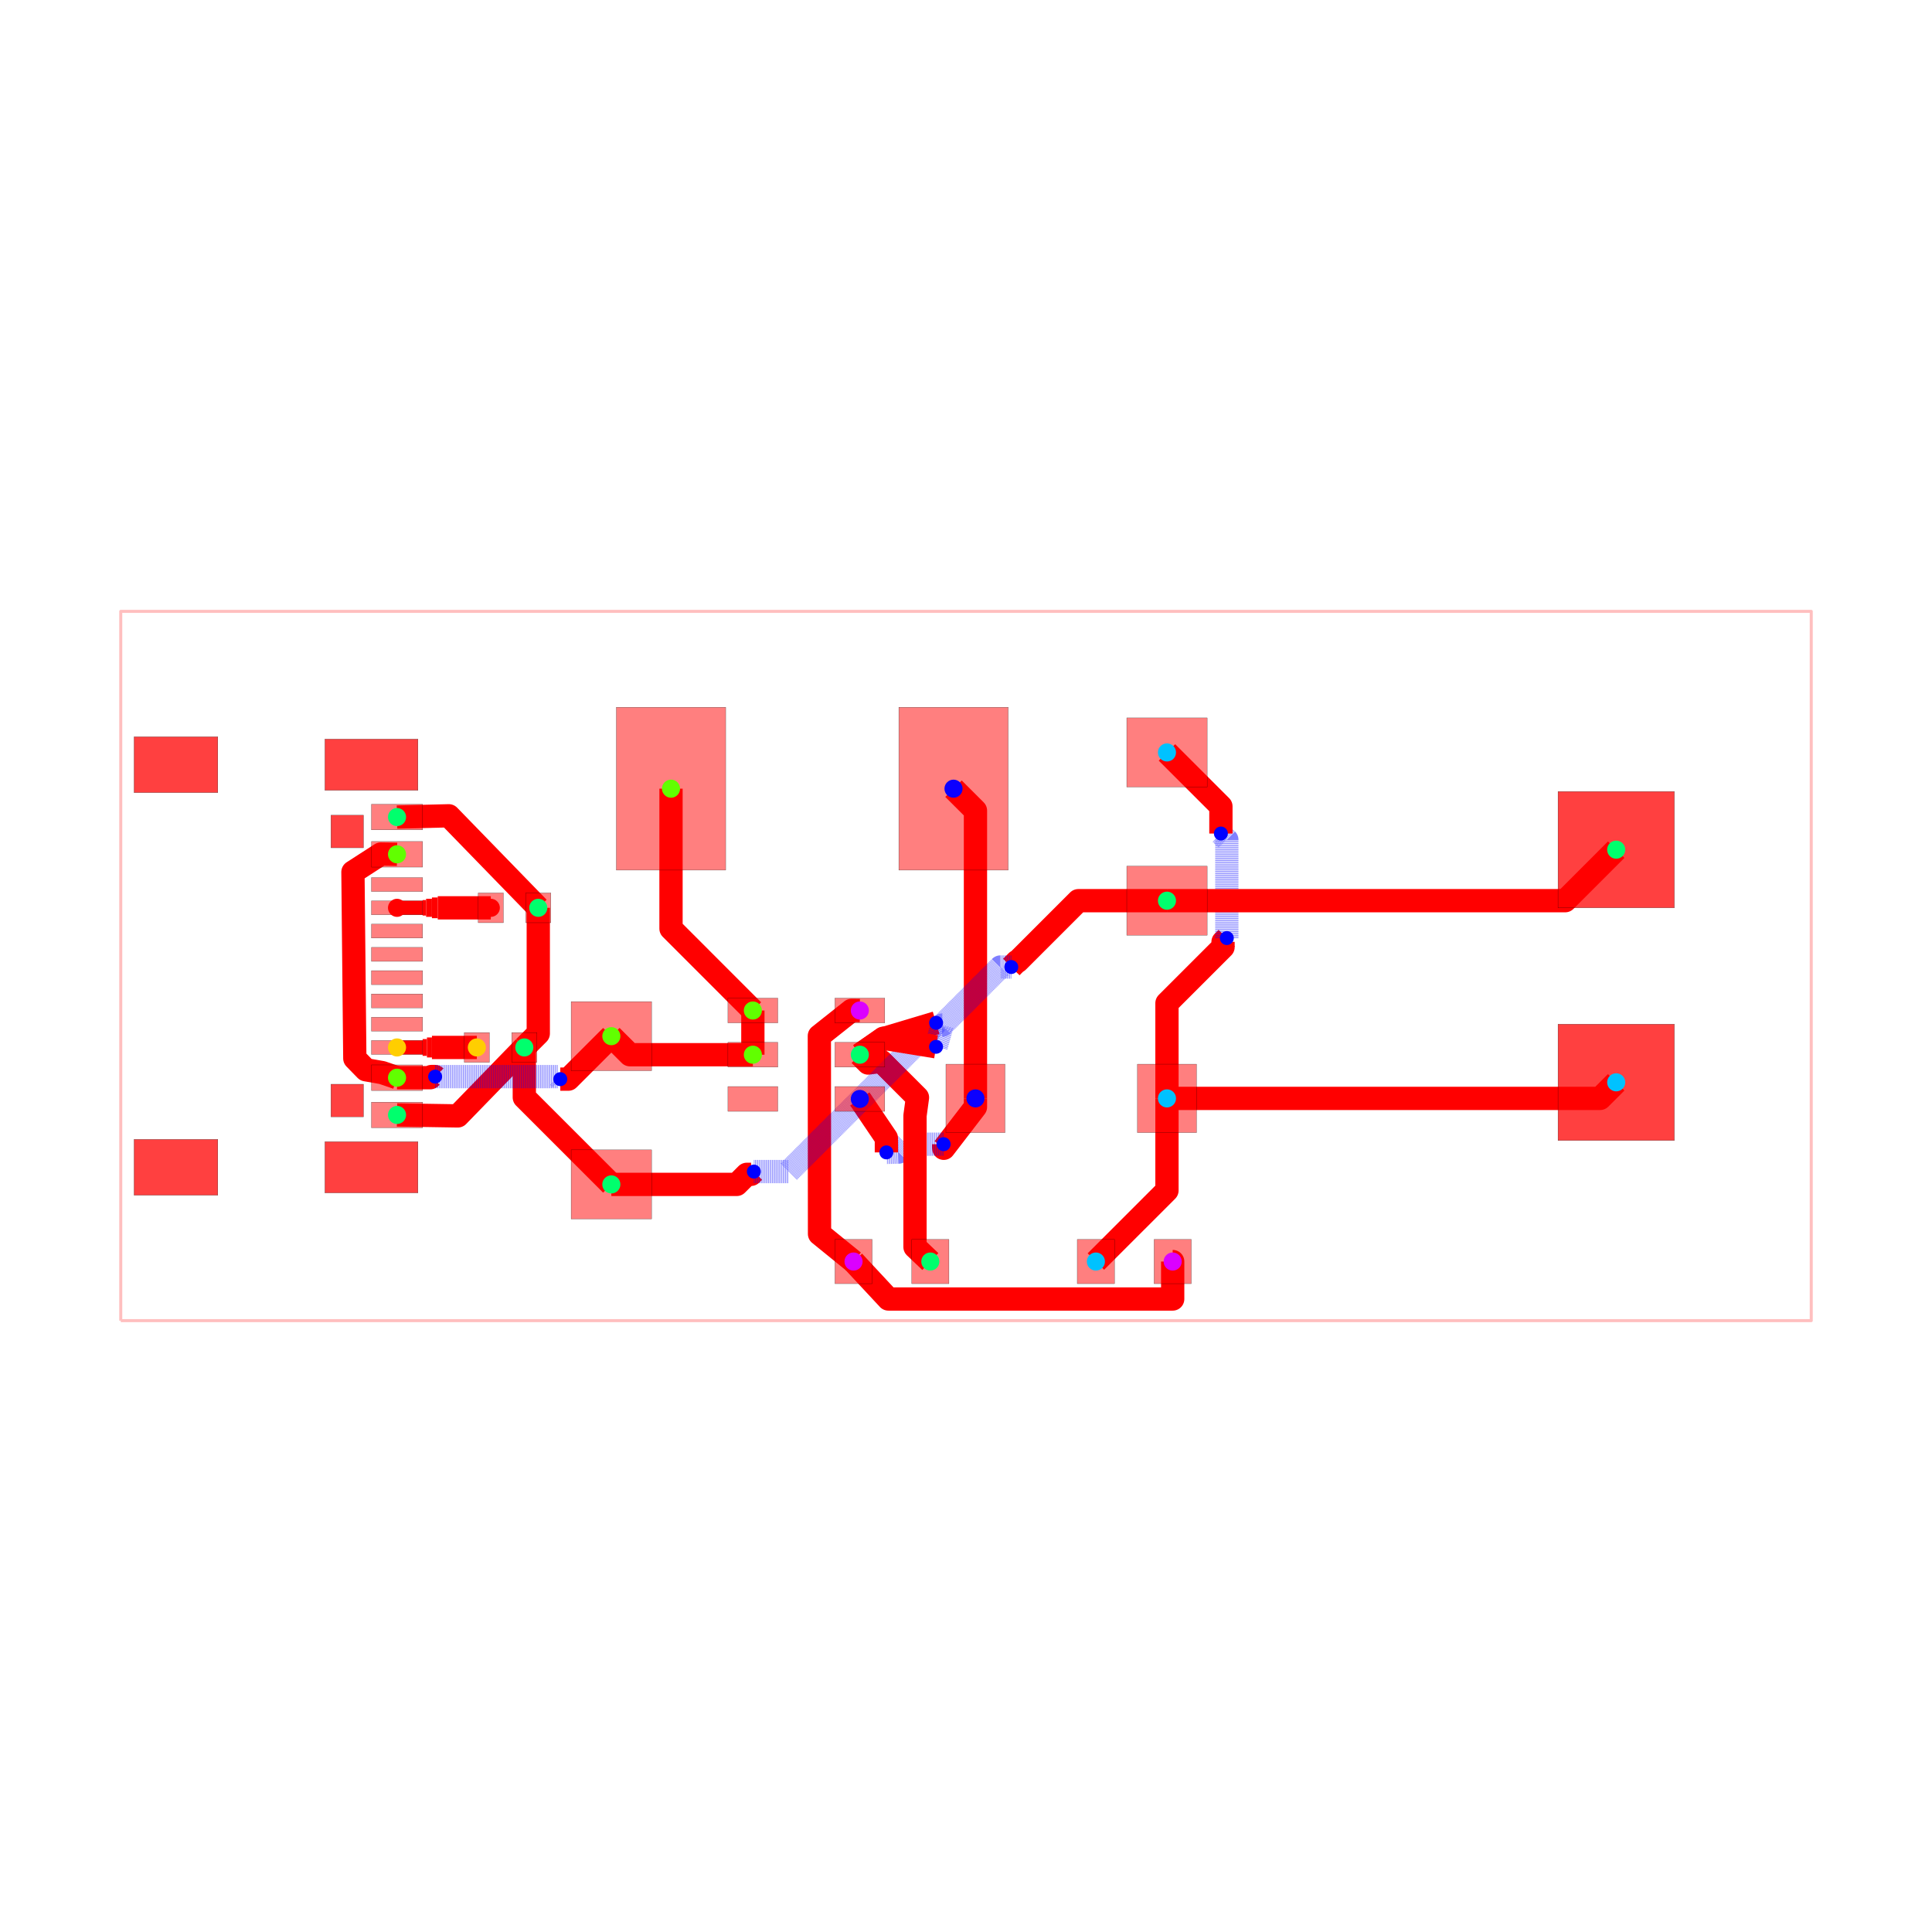
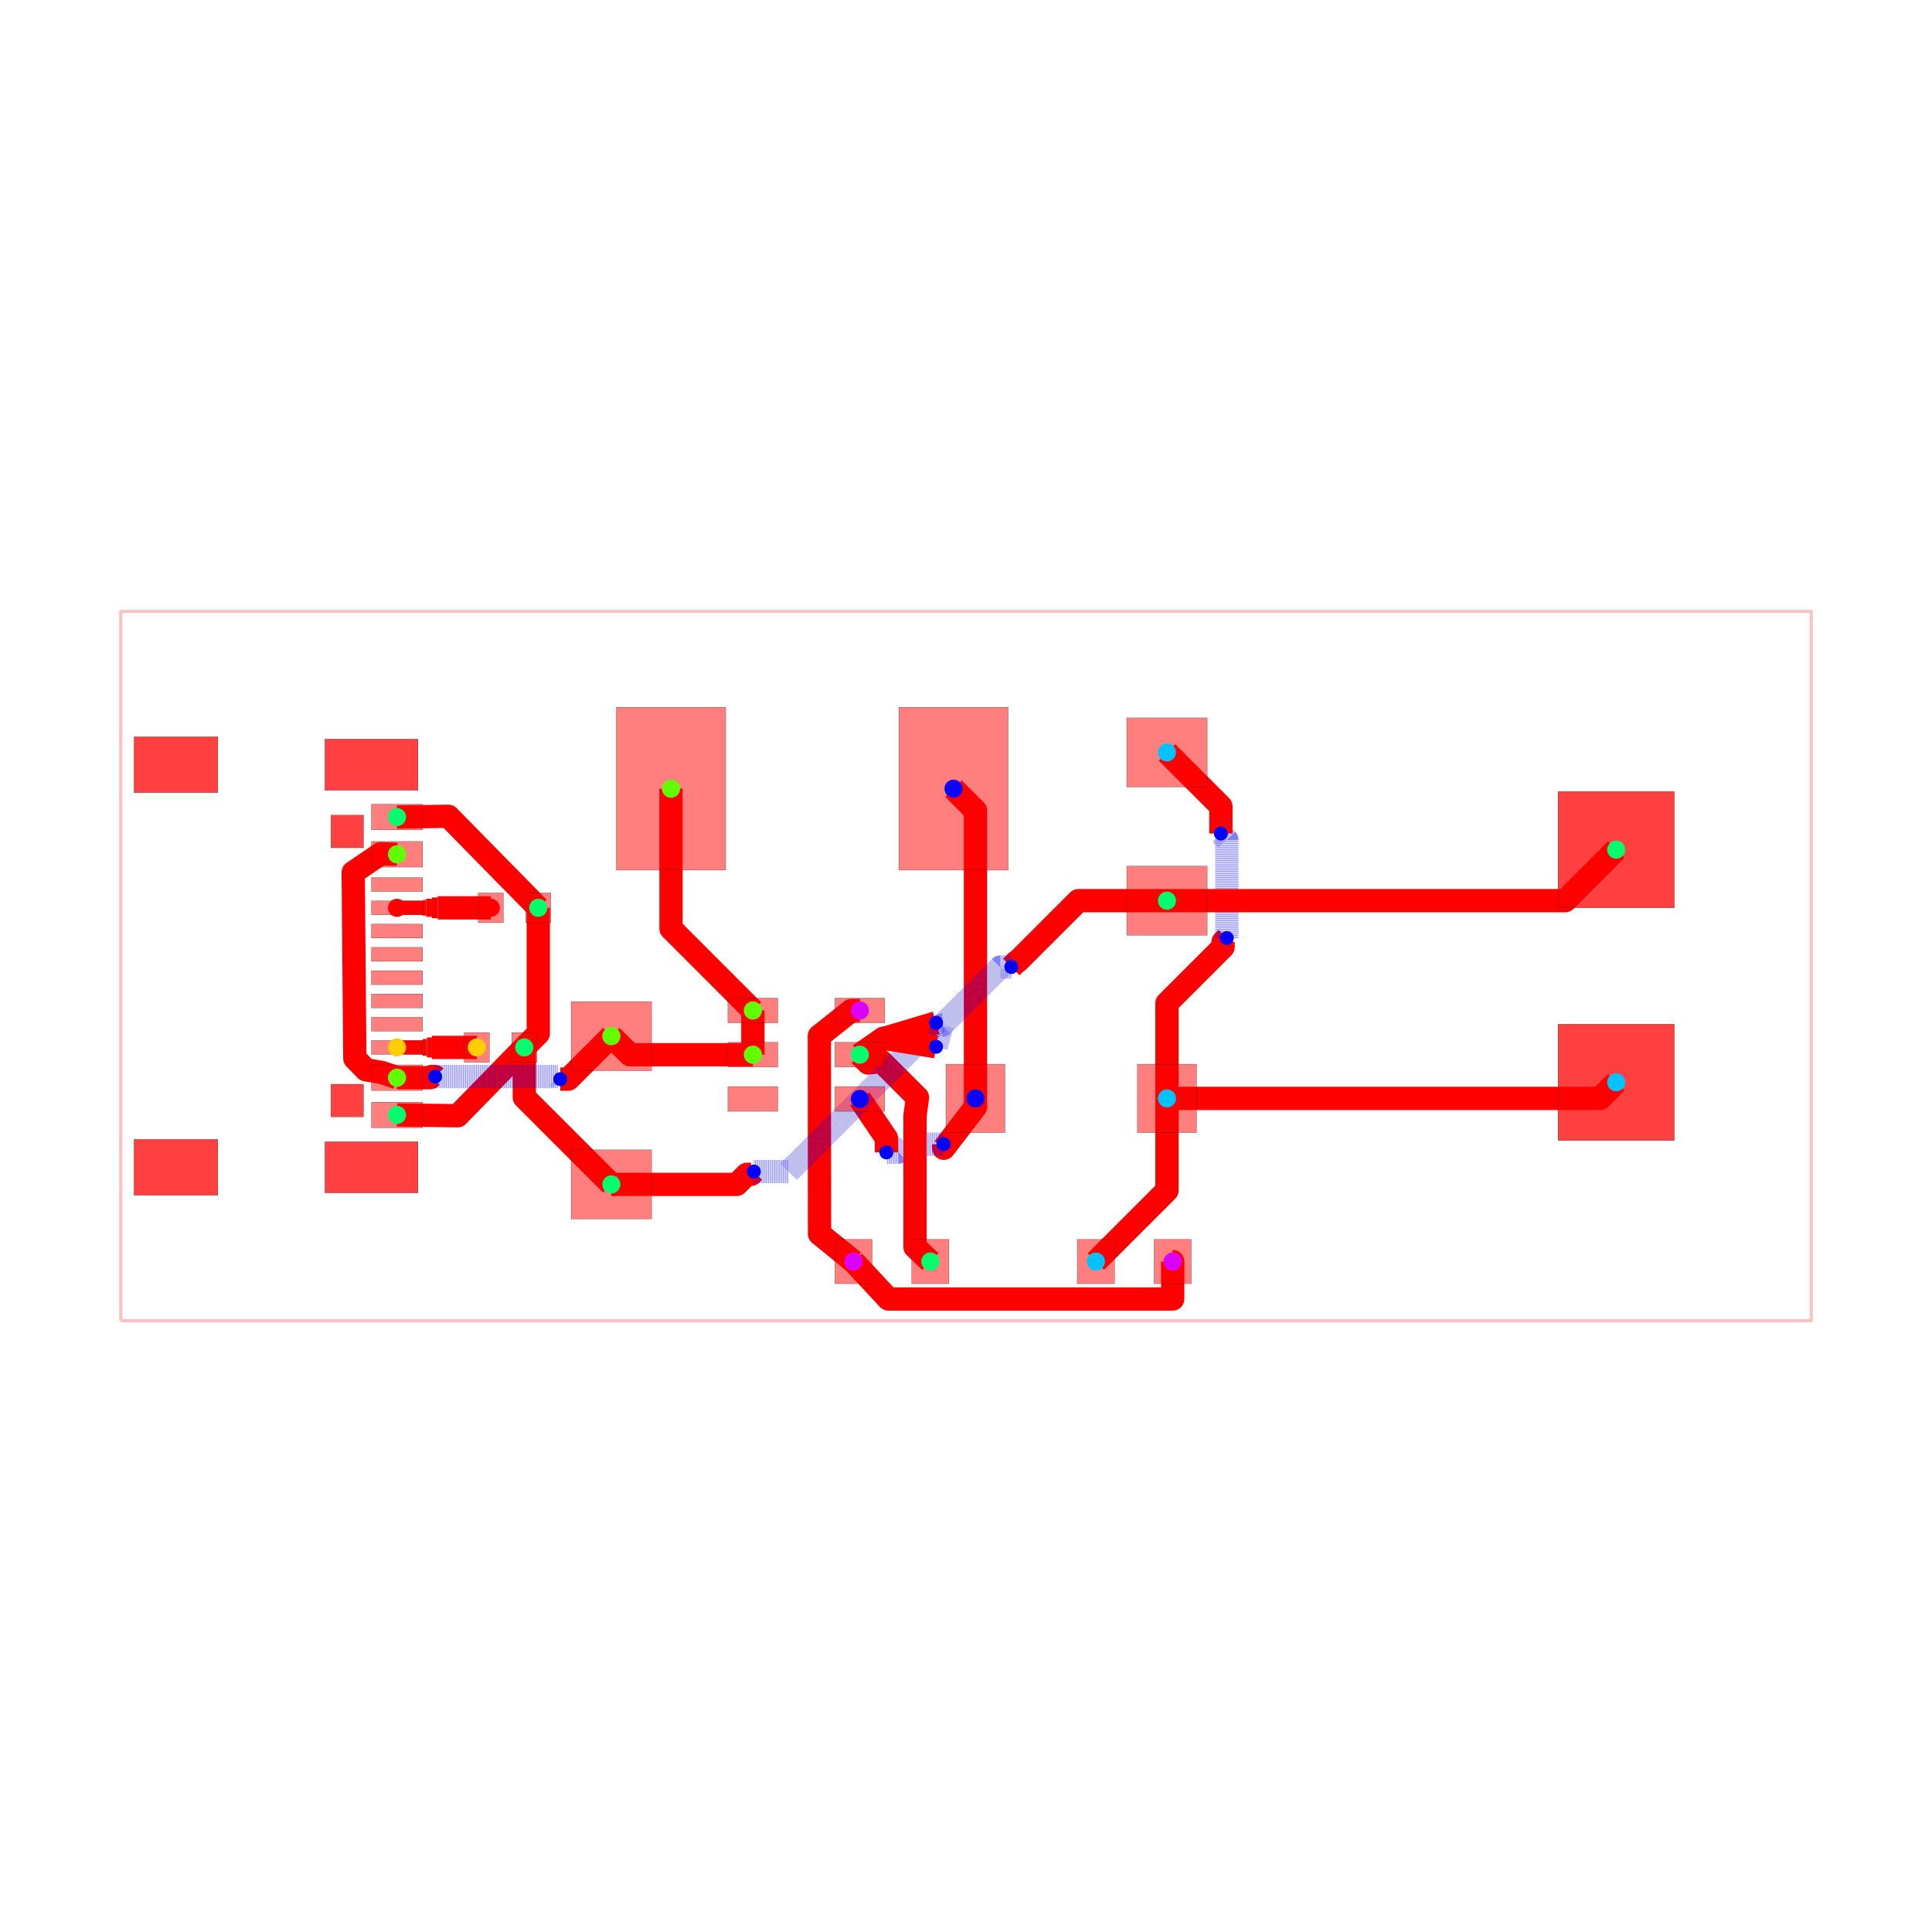
<svg xmlns="http://www.w3.org/2000/svg" width="640" height="640" viewBox="0 0 640 640">
  <rect width="100%" height="100%" fill="white" />
  <g>
    <polyline data-points="-18.160999999999998,-7.619999999999999 18.160999999999998,-7.619999999999999 18.160999999999998,7.619999999999999 -18.160999999999998,7.619999999999999 -18.160999999999998,-7.619999999999999" data-type="line" data-label="" points="40,437.483 600,437.483 600,202.517 40,202.517 40,437.483" fill="none" stroke="rgba(255,0,0,0.25)" stroke-linejoin="round" stroke-width="1px" />
  </g>
  <g>
    <polyline data-points="-2.4163099999999993,-6.35 -3.1471774999999984,-5.756224569909815 -3.1507845639808885,-1.5027662658253227 -2.459695041473272,-0.9548847670704838 -2.2811739999999983,-0.9563099999999993" data-type="line" data-label="" points="282.746,417.902 271.478,408.747 271.422,343.169 282.077,334.722 284.83,334.744" fill="none" stroke="red" stroke-linejoin="round" stroke-width="7.709" />
  </g>
  <g>
    <polyline data-points="-2.4163099999999993,-6.35 -1.666793558370653,-7.154999999999999 4.441,-7.154999999999999 4.441,-6.35 4.440690000000002,-6.35" data-type="line" data-label="" points="282.746,417.902 294.302,430.313 388.47,430.313 388.47,417.902 388.465,417.902" fill="none" stroke="red" stroke-linejoin="round" stroke-width="7.709" />
  </g>
  <g>
-     <polyline data-points="0.20320000000000205,-2.8447999999999993 0.20320000000000205,-3.0297101486673115 -0.47787700250167564,-3.9166619241207243 -0.48044585940448326,-3.892256134863054 -0.4806695779093077,-3.8284541670377634" data-type="line" data-label="" points="323.133,363.86 323.133,366.711 312.632,380.386 312.593,380.009 312.589,379.026" fill="none" stroke="red" stroke-linejoin="round" stroke-width="7.709" />
-   </g>
-   <g>
-     <polyline data-points="-0.4806695779093077,-3.8284541670377634 -1.2800000000000002,-3.829 -1.4492106623791852,-3.998210662379185 -1.7106758224392367,-4.004546916215697" data-type="line" data-label="" points="312.589,379.026 300.265,379.034 297.657,381.643 293.625,381.741" fill="none" stroke="rgba(0,0,255,0.5)" stroke-linejoin="round" stroke-width="7.709" stroke-dasharray="0.2 0.2" />
-   </g>
-   <g>
-     <polyline data-points="-1.7106758224392367,-4.004546916215697 -1.710660492561547,-3.6987270160672634 -2.2811739999999983,-2.856229999999999" data-type="line" data-label="" points="293.625,381.741 293.626,377.026 284.83,364.036" fill="none" stroke="red" stroke-linejoin="round" stroke-width="7.709" />
+     <polyline data-points="0.20320000000000205,-2.8447999999999993 0.20320000000000205,-3.0297101486673115 -0.47787700250167564,-3.9166619241207243 -0.48044585940448326,-3.892256134863054 -0.4808082042384122,-3.828454158974078" data-type="line" data-label="" points="323.133,363.86 323.133,366.711 312.632,380.386 312.593,380.009 312.587,379.026" fill="none" stroke="red" stroke-linejoin="round" stroke-width="7.709" />
+   </g>
+   <g>
+     <polyline data-points="-0.4808082042384122,-3.828454158974078 -1.2800000000000002,-3.829 -1.4492106623791852,-3.998210662379185 -1.7106447728703018,-4.004546917725699" data-type="line" data-label="" points="312.587,379.026 300.265,379.034 297.657,381.643 293.626,381.741" fill="none" stroke="rgba(0,0,255,0.5)" stroke-linejoin="round" stroke-width="7.709" stroke-dasharray="0.2 0.2" />
+   </g>
+   <g>
+     <polyline data-points="-1.7106447728703018,-4.004546917725699 -1.7106066111866989,-3.6987270185244014 -2.2811739999999983,-2.856229999999999" data-type="line" data-label="" points="293.626,381.741 293.626,377.026 284.83,364.036" fill="none" stroke="red" stroke-linejoin="round" stroke-width="7.709" />
  </g>
  <g>
    <polyline data-points="0.20320000000000205,-2.8447999999999993 0.20320000000000205,3.338799999999998 -0.2683509999999987,3.8100000000000005" data-type="line" data-label="" points="323.133,363.86 323.133,268.524 315.863,261.259" fill="none" stroke="red" stroke-linejoin="round" stroke-width="7.709" />
  </g>
  <g>
    <polyline data-points="4.318000000000001,-2.8447999999999993 4.318000000000001,-4.822999999999999 2.7906900000000023,-6.35" data-type="line" data-label="" points="386.573,363.86 386.573,394.359 363.026,417.902" fill="none" stroke="red" stroke-linejoin="round" stroke-width="7.709" />
  </g>
  <g>
    <polyline data-points="4.318000000000001,-2.8447999999999993 4.318000000000001,-0.7987754396774869 5.522826282293732,0.40605084261624347 5.522826282293732,0.5188262822937316 5.604,0.6" data-type="line" data-label="" points="386.573,363.86 386.573,332.315 405.149,313.74 405.149,312.001 406.401,310.749" fill="none" stroke="red" stroke-linejoin="round" stroke-width="7.709" />
  </g>
  <g>
    <polyline data-points="5.604,0.6 5.604,2.7123972964645326 5.507380916805818,2.8090163796587144 5.507380916805818,2.815619083194182 5.477,2.846" data-type="line" data-label="" points="406.401,310.749 406.401,278.181 404.911,276.692 404.911,276.59 404.442,276.121" fill="none" stroke="rgba(0,0,255,0.5)" stroke-linejoin="round" stroke-width="7.709" stroke-dasharray="0.2 0.2" />
  </g>
  <g>
    <polyline data-points="5.477,2.846 5.477,3.4299999999999997 4.3180000000000005,4.58851" data-type="line" data-label="" points="404.442,276.121 404.442,267.117 386.573,249.256" fill="none" stroke="red" stroke-linejoin="round" stroke-width="7.709" />
  </g>
  <g>
    <polyline data-points="4.318000000000001,-2.8447999999999993 13.624200000000002,-2.8447999999999993 13.97,-2.49936" data-type="line" data-label="" points="386.573,363.86 530.053,363.86 535.385,358.534" fill="none" stroke="red" stroke-linejoin="round" stroke-width="7.709" />
  </g>
  <g>
    <polyline data-points="-9.19,1.25 -9.19,-1.4499999999999993 -9.49,-1.75" data-type="line" data-label="" points="178.312,300.728 178.312,342.356 173.686,346.981" fill="none" stroke="red" stroke-linejoin="round" stroke-width="7.709" />
  </g>
  <g>
-     <polyline data-points="-9.49,-1.75 -10.918843692817996,-3.220873877408297 -12.22497245,-3.200019" data-type="line" data-label="" points="173.686,346.981 151.657,369.658 131.52,369.337" fill="none" stroke="red" stroke-linejoin="round" stroke-width="7.709" />
+     <polyline data-points="-9.49,-1.75 -10.922555168292664,-3.2172586656503457 -12.22497245,-3.200019" data-type="line" data-label="" points="173.686,346.981 151.6,369.603 131.52,369.337" fill="none" stroke="red" stroke-linejoin="round" stroke-width="7.709" />
  </g>
  <g>
    <polyline data-points="-9.49,-1.75 -9.49,-2.8229999999999995 -7.619999999999997,-4.6926499999999995" data-type="line" data-label="" points="173.686,346.981 173.686,363.524 202.517,392.35" fill="none" stroke="red" stroke-linejoin="round" stroke-width="7.709" />
  </g>
  <g>
-     <polyline data-points="-9.19,1.25 -11.112209578086226,3.22741561905234 -12.22497245,3.200019" data-type="line" data-label="" points="178.312,300.728 148.676,270.241 131.52,270.663" fill="none" stroke="red" stroke-linejoin="round" stroke-width="7.709" />
-   </g>
-   <g>
-     <polyline data-points="-0.7663099999999996,-6.35 -1.0957816169053123,-6.03684060569081 -1.0956361114134183,-3.21486879842873 -1.0425959534234823,-2.826112570993394 -1.8200859039506412,-2.0486226204662352 -2.1020159395551685,-2.0849840604448318 -2.2811739999999983,-1.9062699999999992" data-type="line" data-label="" points="308.185,417.902 303.106,413.074 303.108,369.566 303.926,363.572 291.939,351.585 287.592,352.146 284.83,349.39" fill="none" stroke="red" stroke-linejoin="round" stroke-width="7.709" />
+     <polyline data-points="-9.19,1.25 -11.12276558515143,3.217096804312864 -12.22497245,3.200019" data-type="line" data-label="" points="178.312,300.728 148.513,270.4 131.52,270.663" fill="none" stroke="red" stroke-linejoin="round" stroke-width="7.709" />
+   </g>
+   <g>
+     <polyline data-points="-0.7663099999999996,-6.35 -1.0957666253811087,-6.0368406067432305 -1.095594627906701,-3.2148688016159697 -1.0425959534234823,-2.826112570993394 -1.8200859039506412,-2.0486226204662352 -2.1020159395551685,-2.0849840604448318 -2.2811739999999983,-1.9062699999999992" data-type="line" data-label="" points="308.185,417.902 303.106,413.074 303.109,369.566 303.926,363.572 291.939,351.585 287.592,352.146 284.83,349.39" fill="none" stroke="red" stroke-linejoin="round" stroke-width="7.709" />
  </g>
  <g>
    <polyline data-points="-7.619999999999997,-4.6926499999999995 -4.926002240826012,-4.6926499999999995 -4.709735256757445,-4.476383015931432 -4.617383015931432,-4.476383015931432 -4.558,-4.417" data-type="line" data-label="" points="202.517,392.35 244.053,392.35 247.387,389.015 248.811,389.015 249.726,388.1" fill="none" stroke="red" stroke-linejoin="round" stroke-width="7.709" />
  </g>
  <g>
    <polyline data-points="-4.558,-4.417 -3.807801996416214,-4.417 -0.7908019964162142,-1.4 -0.6421360369840126,-1.2210159063006496" data-type="line" data-label="" points="249.726,388.1 261.293,388.1 307.808,341.585 310.1,338.825" fill="none" stroke="rgba(0,0,255,0.5)" stroke-linejoin="round" stroke-width="7.709" stroke-dasharray="0.2 0.2" />
  </g>
  <g>
    <polyline data-points="-0.6421360369840126,-1.2210159063006496 -1.7650065695032464,-1.5570505036031392 -2.2811739999999983,-1.9062699999999992" data-type="line" data-label="" points="310.1,338.825 292.788,344.006 284.83,349.39" fill="none" stroke="red" stroke-linejoin="round" stroke-width="7.709" />
  </g>
  <g>
    <polyline data-points="4.3180000000000005,1.4033499999999999 2.413739325346124,1.4033499999999999 1.108670178561652,0.09828085321552815 1.093280853215528,0.09828085321552815 0.973,-0.022" data-type="line" data-label="" points="386.573,298.364 357.214,298.364 337.093,318.485 336.856,318.485 335.001,320.339" fill="none" stroke="red" stroke-linejoin="round" stroke-width="7.709" />
  </g>
  <g>
    <polyline data-points="0.973,-0.022 0.7390276995852163,-0.022 -0.5089774447457027,-1.270005144330919 -0.5130051443309191,-1.270005144330919 -0.6431638321460527,-1.7360148807045845" data-type="line" data-label="" points="335.001,320.339 331.394,320.339 312.153,339.58 312.091,339.58 310.084,346.765" fill="none" stroke="rgba(0,0,255,0.5)" stroke-linejoin="round" stroke-width="7.709" stroke-dasharray="0.2 0.2" />
  </g>
  <g>
    <polyline data-points="-0.6431638321460527,-1.7360148807045845 -1.774903999999999,-1.5523114999999994 -2.2811739999999983,-1.9062699999999992" data-type="line" data-label="" points="310.084,346.765 292.635,343.933 284.83,349.39" fill="none" stroke="red" stroke-linejoin="round" stroke-width="7.709" />
  </g>
  <g>
    <polyline data-points="4.3180000000000005,1.4033499999999999 12.87435,1.4033499999999999 13.97,2.49936" data-type="line" data-label="" points="386.573,298.364 518.492,298.364 535.385,281.466" fill="none" stroke="red" stroke-linejoin="round" stroke-width="7.709" />
  </g>
  <g>
    <polyline data-points="-4.5793659999999985,-1.9062699999999992 -4.5793659999999985,-0.9563659999999987 -4.5793659999999985,-0.9563099999999991" data-type="line" data-label="" points="249.397,349.39 249.397,334.745 249.397,334.744" fill="none" stroke="red" stroke-linejoin="round" stroke-width="7.709" />
  </g>
  <g>
    <polyline data-points="-4.5793659999999985,-1.9062699999999992 -7.2207300000000005,-1.9062699999999992 -7.619999999999997,-1.5074899999999996" data-type="line" data-label="" points="249.397,349.39 208.673,349.39 202.517,343.242" fill="none" stroke="red" stroke-linejoin="round" stroke-width="7.709" />
  </g>
  <g>
    <polyline data-points="-12.22497245,-2.400173 -11.511172993267632,-2.400173 -11.485629483683127,-2.3746294904154945 -11.408370509584506,-2.3746294904154945 -11.406,-2.377" data-type="line" data-label="" points="131.52,357.005 142.525,357.005 142.919,356.611 144.11,356.611 144.146,356.648" fill="none" stroke="red" stroke-linejoin="round" stroke-width="7.709" />
  </g>
  <g>
    <polyline data-points="-11.406,-2.377 -8.771,-2.377 -8.720540352203,-2.427459647796999 -8.717,-2.431" data-type="line" data-label="" points="144.146,356.648 184.772,356.648 185.55,357.426 185.604,357.48" fill="none" stroke="rgba(0,0,255,0.5)" stroke-linejoin="round" stroke-width="7.709" stroke-dasharray="0.2 0.2" />
  </g>
  <g>
    <polyline data-points="-8.717,-2.431 -8.544,-2.431 -7.619999999999997,-1.5074899999999996" data-type="line" data-label="" points="185.604,357.48 188.272,357.48 202.517,343.242" fill="none" stroke="red" stroke-linejoin="round" stroke-width="7.709" />
  </g>
  <g>
-     <polyline data-points="-12.22497245,2.399919 -12.572700188512783,2.4053031432303067 -13.17216499224482,2.01844482850475 -13.131985417964389,-1.985164712521349 -12.894132306152905,-2.229252071085154 -12.544512020687485,-2.290578481026752 -12.22497245,-2.400173" data-type="line" data-label="" points="131.52,282.999 126.158,282.916 116.916,288.88 117.536,350.607 121.203,354.37 126.593,355.315 131.52,357.005" fill="none" stroke="red" stroke-linejoin="round" stroke-width="7.709" />
+     <polyline data-points="-12.22497245,2.399919 -12.576625557740064,2.4112440885124724 -13.166807473277434,2.010377816977716 -13.131814680423368,-1.9849984197166954 -12.893962146063107,-2.2292918452065984 -12.544074720036276,-2.289312550879002 -12.22497245,-2.400173" data-type="line" data-label="" points="131.52,282.999 126.098,282.824 116.999,289.005 117.538,350.604 121.205,354.37 126.6,355.296 131.52,357.005" fill="none" stroke="red" stroke-linejoin="round" stroke-width="7.709" />
  </g>
  <g>
    <polyline data-points="-6.338188999999998,3.8100000000000005 -6.338188999999998,0.8031889999999984 -4.5793659999999985,-0.9563099999999991" data-type="line" data-label="" points="222.28,261.259 222.28,307.617 249.397,334.744" fill="none" stroke="red" stroke-linejoin="round" stroke-width="7.709" />
  </g>
  <g>
    <polyline data-points="-10.51,-1.75 -11.3675,-1.75 -11.4746875,-1.75" data-type="line" data-label="" points="157.96,346.981 144.74,346.981 143.087,346.981" fill="none" stroke="red" stroke-linejoin="round" stroke-width="7.709" />
  </g>
  <g>
    <polyline data-points="-11.4746875,-1.75 -11.581875,-1.75" data-type="line" data-label="" points="143.087,346.981 141.435,346.981" fill="none" stroke="red" stroke-linejoin="round" stroke-width="6.634" />
  </g>
  <g>
    <polyline data-points="-11.581875,-1.75 -11.6750011,-1.75" data-type="line" data-label="" points="141.435,346.981 139.999,346.981" fill="none" stroke="red" stroke-linejoin="round" stroke-width="5.559" />
  </g>
  <g>
    <polyline data-points="-11.6750011,-1.75 -11.6890625,-1.75 -11.79625,-1.75 -11.903437499999999,-1.75 -12.010625,-1.75 -12.1178125,-1.75 -12.225,-1.75 -12.22497245,-1.7501869999999997" data-type="line" data-label="" points="139.999,346.981 139.782,346.981 138.13,346.981 136.477,346.981 134.824,346.981 133.172,346.981 131.519,346.981 131.52,346.984" fill="none" stroke="red" stroke-linejoin="round" stroke-width="4.625" />
  </g>
  <g>
    <polyline data-points="-10.209999999999999,1.25 -11.225,1.25 -11.35,1.25" data-type="line" data-label="" points="162.586,300.728 146.937,300.728 145.01,300.728" fill="none" stroke="red" stroke-linejoin="round" stroke-width="7.709" />
  </g>
  <g>
    <polyline data-points="-11.35,1.25 -11.475,1.25" data-type="line" data-label="" points="145.01,300.728 143.082,300.728" fill="none" stroke="red" stroke-linejoin="round" stroke-width="6.852" />
  </g>
  <g>
    <polyline data-points="-11.475,1.25 -11.6,1.25" data-type="line" data-label="" points="143.082,300.728 141.155,300.728" fill="none" stroke="red" stroke-linejoin="round" stroke-width="5.996" />
  </g>
  <g>
    <polyline data-points="-11.6,1.25 -11.6750011,1.25" data-type="line" data-label="" points="141.155,300.728 139.999,300.728" fill="none" stroke="red" stroke-linejoin="round" stroke-width="5.139" />
  </g>
  <g>
    <polyline data-points="-11.6750011,1.25 -11.725,1.25 -11.85,1.25 -11.975,1.25 -12.1,1.25 -12.225,1.25 -12.22497245,1.2498070000000001" data-type="line" data-label="" points="139.999,300.728 139.228,300.728 137.301,300.728 135.374,300.728 133.446,300.728 131.519,300.728 131.52,300.731" fill="none" stroke="red" stroke-linejoin="round" stroke-width="4.625" />
  </g>
  <g>
    <rect data-type="rect" data-label="top source_net_1" data-x="-12.22497245" data-y="3.200019" x="123.04" y="266.423" width="16.959" height="8.48" fill="rgba(255,0,0,0.5)" stroke="black" stroke-width="0.065" />
  </g>
  <g>
    <rect data-type="rect" data-label="top source_net_0" data-x="-12.22497245" data-y="2.399919" x="123.04" y="278.759" width="16.959" height="8.48" fill="rgba(255,0,0,0.5)" stroke="black" stroke-width="0.065" />
  </g>
  <g>
    <rect data-type="rect" data-label="top" data-x="-12.22497245" data-y="1.7499330000000002" x="123.04" y="290.707" width="16.959" height="4.625" fill="rgba(255,0,0,0.5)" stroke="black" stroke-width="0.065" />
  </g>
  <g>
    <rect data-type="rect" data-label="top source_trace_4" data-x="-12.22497245" data-y="1.2498070000000001" x="123.04" y="298.418" width="16.959" height="4.625" fill="rgba(255,0,0,0.5)" stroke="black" stroke-width="0.065" />
  </g>
  <g>
    <rect data-type="rect" data-label="top" data-x="-12.22497245" data-y="0.7499350000000001" x="123.04" y="306.125" width="16.959" height="4.625" fill="rgba(255,0,0,0.5)" stroke="black" stroke-width="0.065" />
  </g>
  <g>
    <rect data-type="rect" data-label="top" data-x="-12.22497245" data-y="0.2500630000000001" x="123.04" y="313.832" width="16.959" height="4.625" fill="rgba(255,0,0,0.5)" stroke="black" stroke-width="0.065" />
  </g>
  <g>
    <rect data-type="rect" data-label="top" data-x="-12.22497245" data-y="-0.25006299999999987" x="123.04" y="321.543" width="16.959" height="4.625" fill="rgba(255,0,0,0.5)" stroke="black" stroke-width="0.065" />
  </g>
  <g>
    <rect data-type="rect" data-label="top" data-x="-12.22497245" data-y="-0.7499349999999999" x="123.04" y="329.25" width="16.959" height="4.625" fill="rgba(255,0,0,0.5)" stroke="black" stroke-width="0.065" />
  </g>
  <g>
    <rect data-type="rect" data-label="top" data-x="-12.22497245" data-y="-1.2500609999999999" x="123.04" y="336.96" width="16.959" height="4.625" fill="rgba(255,0,0,0.5)" stroke="black" stroke-width="0.065" />
  </g>
  <g>
    <rect data-type="rect" data-label="top source_trace_6" data-x="-12.22497245" data-y="-1.7501869999999997" x="123.04" y="344.671" width="16.959" height="4.625" fill="rgba(255,0,0,0.5)" stroke="black" stroke-width="0.065" />
  </g>
  <g>
    <rect data-type="rect" data-label="top source_net_0" data-x="-12.22497245" data-y="-2.400173" x="123.04" y="352.765" width="16.959" height="8.48" fill="rgba(255,0,0,0.5)" stroke="black" stroke-width="0.065" />
  </g>
  <g>
    <rect data-type="rect" data-label="top source_net_1" data-x="-12.22497245" data-y="-3.200019" x="123.04" y="365.097" width="16.959" height="8.48" fill="rgba(255,0,0,0.5)" stroke="black" stroke-width="0.065" />
  </g>
  <g>
    <rect data-type="rect" data-label="top source_trace_4" data-x="-10.209999999999999" data-y="1.25" x="158.423" y="295.794" width="8.326" height="9.867" fill="rgba(255,0,0,0.5)" stroke="black" stroke-width="0.065" />
  </g>
  <g>
    <rect data-type="rect" data-label="top source_net_1" data-x="-9.19" data-y="1.25" x="174.149" y="295.794" width="8.326" height="9.867" fill="rgba(255,0,0,0.5)" stroke="black" stroke-width="0.065" />
  </g>
  <g>
    <rect data-type="rect" data-label="top source_trace_6" data-x="-10.51" data-y="-1.75" x="153.798" y="342.047" width="8.326" height="9.867" fill="rgba(255,0,0,0.5)" stroke="black" stroke-width="0.065" />
  </g>
  <g>
    <rect data-type="rect" data-label="top source_net_1" data-x="-9.49" data-y="-1.75" x="169.524" y="342.047" width="8.326" height="9.867" fill="rgba(255,0,0,0.5)" stroke="black" stroke-width="0.065" />
  </g>
  <g>
    <rect data-type="rect" data-label="top source_net_3" data-x="-2.2811739999999983" data-y="-2.856229999999999" x="276.566" y="359.935" width="16.528" height="8.202" fill="rgba(255,0,0,0.5)" stroke="black" stroke-width="0.065" />
  </g>
  <g>
    <rect data-type="rect" data-label="top source_net_1" data-x="-2.2811739999999983" data-y="-1.9062699999999992" x="276.566" y="345.289" width="16.528" height="8.202" fill="rgba(255,0,0,0.5)" stroke="black" stroke-width="0.065" />
  </g>
  <g>
    <rect data-type="rect" data-label="top source_net_4" data-x="-2.2811739999999983" data-y="-0.9563099999999993" x="276.566" y="330.643" width="16.528" height="8.202" fill="rgba(255,0,0,0.5)" stroke="black" stroke-width="0.065" />
  </g>
  <g>
    <rect data-type="rect" data-label="top source_net_0" data-x="-4.5793659999999985" data-y="-0.9563099999999991" x="241.133" y="330.643" width="16.528" height="8.202" fill="rgba(255,0,0,0.5)" stroke="black" stroke-width="0.065" />
  </g>
  <g>
    <rect data-type="rect" data-label="top source_net_0" data-x="-4.5793659999999985" data-y="-1.9062699999999992" x="241.133" y="345.289" width="16.528" height="8.202" fill="rgba(255,0,0,0.5)" stroke="black" stroke-width="0.065" />
  </g>
  <g>
    <rect data-type="rect" data-label="top" data-x="-4.5793659999999985" data-y="-2.856229999999999" x="241.133" y="359.935" width="16.528" height="8.202" fill="rgba(255,0,0,0.5)" stroke="black" stroke-width="0.065" />
  </g>
  <g>
    <rect data-type="rect" data-label="top source_net_0" data-x="-6.338188999999998" data-y="3.8100000000000005" x="204.164" y="234.278" width="36.232" height="53.962" fill="rgba(255,0,0,0.5)" stroke="black" stroke-width="0.065" />
  </g>
  <g>
    <rect data-type="rect" data-label="top source_net_3" data-x="-0.2683509999999987" data-y="3.8100000000000005" x="297.747" y="234.278" width="36.232" height="53.962" fill="rgba(255,0,0,0.5)" stroke="black" stroke-width="0.065" />
  </g>
  <g>
    <rect data-type="rect" data-label="top source_net_3" data-x="0.20320000000000205" data-y="-2.8447999999999993" x="313.343" y="352.52" width="19.58" height="22.679" fill="rgba(255,0,0,0.5)" stroke="black" stroke-width="0.065" />
  </g>
  <g>
    <rect data-type="rect" data-label="top source_net_2" data-x="4.318000000000001" data-y="-2.8447999999999993" x="376.783" y="352.52" width="19.58" height="22.679" fill="rgba(255,0,0,0.5)" stroke="black" stroke-width="0.065" />
  </g>
  <g>
    <rect data-type="rect" data-label="top source_net_1" data-x="-7.619999999999997" data-y="-4.6926499999999995" x="189.197" y="380.902" width="26.642" height="22.895" fill="rgba(255,0,0,0.5)" stroke="black" stroke-width="0.065" />
  </g>
  <g>
    <rect data-type="rect" data-label="top source_net_0" data-x="-7.619999999999997" data-y="-1.5074899999999996" x="189.197" y="331.794" width="26.642" height="22.895" fill="rgba(255,0,0,0.5)" stroke="black" stroke-width="0.065" />
  </g>
  <g>
    <rect data-type="rect" data-label="top source_net_1" data-x="4.3180000000000005" data-y="1.4033499999999999" x="373.253" y="286.916" width="26.642" height="22.895" fill="rgba(255,0,0,0.5)" stroke="black" stroke-width="0.065" />
  </g>
  <g>
    <rect data-type="rect" data-label="top source_net_2" data-x="4.3180000000000005" data-y="4.58851" x="373.253" y="237.808" width="26.642" height="22.895" fill="rgba(255,0,0,0.5)" stroke="black" stroke-width="0.065" />
  </g>
  <g>
    <rect data-type="rect" data-label="top source_net_2" data-x="2.7906900000000023" data-y="-6.35" x="356.859" y="410.579" width="12.334" height="14.647" fill="rgba(255,0,0,0.5)" stroke="black" stroke-width="0.065" />
  </g>
  <g>
    <rect data-type="rect" data-label="top source_net_4" data-x="4.440690000000002" data-y="-6.35" x="382.298" y="410.579" width="12.334" height="14.647" fill="rgba(255,0,0,0.5)" stroke="black" stroke-width="0.065" />
  </g>
  <g>
    <rect data-type="rect" data-label="top source_net_4" data-x="-2.4163099999999993" data-y="-6.35" x="276.579" y="410.579" width="12.334" height="14.647" fill="rgba(255,0,0,0.5)" stroke="black" stroke-width="0.065" />
  </g>
  <g>
    <rect data-type="rect" data-label="top source_net_1" data-x="-0.7663099999999996" data-y="-6.35" x="302.018" y="410.579" width="12.334" height="14.647" fill="rgba(255,0,0,0.5)" stroke="black" stroke-width="0.065" />
  </g>
  <g>
    <rect data-type="rect" data-label="top bottom" data-x="-12.77488245" data-y="4.324985" data-ccw-rotation-degrees="270" x="114.562" y="237.901" width="16.959" height="30.835" fill="rgba(255,0,0,0.75)" stroke="black" stroke-width="0.065" transform="rotate(90 123.0413 253.3189)" />
  </g>
  <g>
    <rect data-type="rect" data-label="top bottom" data-x="-12.77488245" data-y="-4.324985" data-ccw-rotation-degrees="270" x="114.562" y="371.263" width="16.959" height="30.835" fill="rgba(255,0,0,0.75)" stroke="black" stroke-width="0.065" transform="rotate(90 123.0413 386.6811)" />
  </g>
  <g>
    <rect data-type="rect" data-label="top bottom" data-x="-16.97502645" data-y="4.324985" data-ccw-rotation-degrees="270" x="49.034" y="239.443" width="18.501" height="27.752" fill="rgba(255,0,0,0.75)" stroke="black" stroke-width="0.065" transform="rotate(90 58.28493 253.3189)" />
  </g>
  <g>
    <rect data-type="rect" data-label="top bottom" data-x="-16.975026449999998" data-y="-4.324985" data-ccw-rotation-degrees="270" x="49.034" y="372.805" width="18.501" height="27.752" fill="rgba(255,0,0,0.75)" stroke="black" stroke-width="0.065" transform="rotate(90 58.28493 386.6811)" />
  </g>
  <g>
    <rect data-type="rect" data-label="top source_net_2 bottom source_net_2" data-x="13.97" data-y="-2.49936" x="516.113" y="339.262" width="38.544" height="38.544" fill="rgba(255,0,0,0.75)" stroke="black" stroke-width="0.065" />
  </g>
  <g>
    <rect data-type="rect" data-label="top source_net_1 bottom source_net_1" data-x="13.97" data-y="2.49936" x="516.113" y="262.194" width="38.544" height="38.544" fill="rgba(255,0,0,0.75)" stroke="black" stroke-width="0.065" />
  </g>
  <g>
    <rect data-type="rect" data-label="top bottom" data-x="-13.29507445" data-y="2.889885" x="109.625" y="270.048" width="10.793" height="10.793" fill="rgba(255,0,0,0.75)" stroke="black" stroke-width="0.065" />
  </g>
  <g>
    <rect data-type="rect" data-label="top bottom" data-x="-13.29507445" data-y="-2.890139" x="109.625" y="359.163" width="10.793" height="10.793" fill="rgba(255,0,0,0.75)" stroke="black" stroke-width="0.065" />
  </g>
-   <circle data-type="circle" data-label="" data-x="-0.4806695779093077" data-y="-3.8284541670377634" cx="312.589" cy="379.026" r="2.313" fill="blue" stroke="none" stroke-width="0.065" />
-   <circle data-type="circle" data-label="" data-x="-1.7106758224392367" data-y="-4.004546916215697" cx="293.625" cy="381.741" r="2.313" fill="blue" stroke="none" stroke-width="0.065" />
+   <circle data-type="circle" data-label="" data-x="-0.4808082042384122" data-y="-3.828454158974078" cx="312.587" cy="379.026" r="2.313" fill="blue" stroke="none" stroke-width="0.065" />
+   <circle data-type="circle" data-label="" data-x="-1.7106447728703018" data-y="-4.004546917725699" cx="293.626" cy="381.741" r="2.313" fill="blue" stroke="none" stroke-width="0.065" />
  <circle data-type="circle" data-label="" data-x="5.604" data-y="0.6" cx="406.401" cy="310.749" r="2.313" fill="blue" stroke="none" stroke-width="0.065" />
  <circle data-type="circle" data-label="" data-x="5.477" data-y="2.846" cx="404.442" cy="276.121" r="2.313" fill="blue" stroke="none" stroke-width="0.065" />
  <circle data-type="circle" data-label="" data-x="-4.558" data-y="-4.417" cx="249.726" cy="388.1" r="2.313" fill="blue" stroke="none" stroke-width="0.065" />
  <circle data-type="circle" data-label="" data-x="-0.6421360369840126" data-y="-1.2210159063006496" cx="310.1" cy="338.825" r="2.313" fill="blue" stroke="none" stroke-width="0.065" />
  <circle data-type="circle" data-label="" data-x="0.973" data-y="-0.022" cx="335.001" cy="320.339" r="2.313" fill="blue" stroke="none" stroke-width="0.065" />
  <circle data-type="circle" data-label="" data-x="-0.6431638321460527" data-y="-1.7360148807045845" cx="310.084" cy="346.765" r="2.313" fill="blue" stroke="none" stroke-width="0.065" />
  <circle data-type="circle" data-label="" data-x="-11.406" data-y="-2.377" cx="144.146" cy="356.648" r="2.313" fill="blue" stroke="none" stroke-width="0.065" />
  <circle data-type="circle" data-label="" data-x="-8.717" data-y="-2.431" cx="185.604" cy="357.48" r="2.313" fill="blue" stroke="none" stroke-width="0.065" />
  <g>
    <circle data-type="point" data-label="source_trace_4 source_trace_4 top" data-x="-10.209999999999999" data-y="1.25" cx="162.586" cy="300.728" r="3" fill="hsl(0, 100%, 50%)" />
  </g>
  <g>
    <circle data-type="point" data-label="source_trace_4 source_trace_4 top" data-x="-12.22497245" data-y="1.2498070000000001" cx="131.52" cy="300.731" r="3" fill="hsl(0, 100%, 50%)" />
  </g>
  <g>
    <circle data-type="point" data-label="source_trace_6 source_trace_6 top" data-x="-10.51" data-y="-1.75" cx="157.96" cy="346.981" r="3" fill="hsl(48.571, 100%, 50%)" />
  </g>
  <g>
    <circle data-type="point" data-label="source_trace_6 source_trace_6 top" data-x="-12.22497245" data-y="-1.7501869999999997" cx="131.52" cy="346.984" r="3" fill="hsl(48.571, 100%, 50%)" />
  </g>
  <g>
    <circle data-type="point" data-label="source_net_0 source_net_0 top" data-x="-12.22497245" data-y="2.399919" cx="131.52" cy="282.999" r="3" fill="hsl(97.143, 100%, 50%)" />
  </g>
  <g>
    <circle data-type="point" data-label="source_net_0 source_net_0 top" data-x="-12.22497245" data-y="-2.400173" cx="131.52" cy="357.005" r="3" fill="hsl(97.143, 100%, 50%)" />
  </g>
  <g>
    <circle data-type="point" data-label="source_net_0 source_net_0 top" data-x="-4.5793659999999985" data-y="-0.9563099999999991" cx="249.397" cy="334.744" r="3" fill="hsl(97.143, 100%, 50%)" />
  </g>
  <g>
    <circle data-type="point" data-label="source_net_0 source_net_0 top" data-x="-4.5793659999999985" data-y="-1.9062699999999992" cx="249.397" cy="349.39" r="3" fill="hsl(97.143, 100%, 50%)" />
  </g>
  <g>
    <circle data-type="point" data-label="source_net_0 source_net_0 top" data-x="-6.338188999999998" data-y="3.8100000000000005" cx="222.28" cy="261.259" r="3" fill="hsl(97.143, 100%, 50%)" />
  </g>
  <g>
    <circle data-type="point" data-label="source_net_0 source_net_0 top" data-x="-7.619999999999997" data-y="-1.5074899999999996" cx="202.517" cy="343.242" r="3" fill="hsl(97.143, 100%, 50%)" />
  </g>
  <g>
    <circle data-type="point" data-label="source_net_1 source_net_1 top" data-x="-12.22497245" data-y="3.200019" cx="131.52" cy="270.663" r="3" fill="hsl(145.714, 100%, 50%)" />
  </g>
  <g>
    <circle data-type="point" data-label="source_net_1 source_net_1 top" data-x="-12.22497245" data-y="-3.200019" cx="131.52" cy="369.337" r="3" fill="hsl(145.714, 100%, 50%)" />
  </g>
  <g>
    <circle data-type="point" data-label="source_net_1 source_net_1 top" data-x="-9.19" data-y="1.25" cx="178.312" cy="300.728" r="3" fill="hsl(145.714, 100%, 50%)" />
  </g>
  <g>
    <circle data-type="point" data-label="source_net_1 source_net_1 top" data-x="-9.49" data-y="-1.75" cx="173.686" cy="346.981" r="3" fill="hsl(145.714, 100%, 50%)" />
  </g>
  <g>
    <circle data-type="point" data-label="source_net_1 source_net_1 top" data-x="13.97" data-y="2.49936" cx="535.385" cy="281.466" r="3" fill="hsl(145.714, 100%, 50%)" />
  </g>
  <g>
    <circle data-type="point" data-label="source_net_1 source_net_1 top" data-x="-2.2811739999999983" data-y="-1.9062699999999992" cx="284.83" cy="349.39" r="3" fill="hsl(145.714, 100%, 50%)" />
  </g>
  <g>
    <circle data-type="point" data-label="source_net_1 source_net_1 top" data-x="-7.619999999999997" data-y="-4.6926499999999995" cx="202.517" cy="392.35" r="3" fill="hsl(145.714, 100%, 50%)" />
  </g>
  <g>
    <circle data-type="point" data-label="source_net_1 source_net_1 top" data-x="4.3180000000000005" data-y="1.4033499999999999" cx="386.573" cy="298.364" r="3" fill="hsl(145.714, 100%, 50%)" />
  </g>
  <g>
    <circle data-type="point" data-label="source_net_1 source_net_1 top" data-x="-0.7663099999999996" data-y="-6.35" cx="308.185" cy="417.902" r="3" fill="hsl(145.714, 100%, 50%)" />
  </g>
  <g>
    <circle data-type="point" data-label="source_net_2 source_net_2 top" data-x="13.97" data-y="-2.49936" cx="535.385" cy="358.534" r="3" fill="hsl(194.286, 100%, 50%)" />
  </g>
  <g>
    <circle data-type="point" data-label="source_net_2 source_net_2 top" data-x="4.318000000000001" data-y="-2.8447999999999993" cx="386.573" cy="363.86" r="3" fill="hsl(194.286, 100%, 50%)" />
  </g>
  <g>
    <circle data-type="point" data-label="source_net_2 source_net_2 top" data-x="4.3180000000000005" data-y="4.58851" cx="386.573" cy="249.256" r="3" fill="hsl(194.286, 100%, 50%)" />
  </g>
  <g>
    <circle data-type="point" data-label="source_net_2 source_net_2 top" data-x="2.7906900000000023" data-y="-6.35" cx="363.026" cy="417.902" r="3" fill="hsl(194.286, 100%, 50%)" />
  </g>
  <g>
    <circle data-type="point" data-label="source_net_3 source_net_3 top" data-x="-2.2811739999999983" data-y="-2.856229999999999" cx="284.83" cy="364.036" r="3" fill="hsl(242.857, 100%, 50%)" />
  </g>
  <g>
    <circle data-type="point" data-label="source_net_3 source_net_3 top" data-x="-0.2683509999999987" data-y="3.8100000000000005" cx="315.863" cy="261.259" r="3" fill="hsl(242.857, 100%, 50%)" />
  </g>
  <g>
    <circle data-type="point" data-label="source_net_3 source_net_3 top" data-x="0.20320000000000205" data-y="-2.8447999999999993" cx="323.133" cy="363.86" r="3" fill="hsl(242.857, 100%, 50%)" />
  </g>
  <g>
    <circle data-type="point" data-label="source_net_4 source_net_4 top" data-x="-2.2811739999999983" data-y="-0.9563099999999993" cx="284.83" cy="334.744" r="3" fill="hsl(291.429, 100%, 50%)" />
  </g>
  <g>
    <circle data-type="point" data-label="source_net_4 source_net_4 top" data-x="4.440690000000002" data-y="-6.35" cx="388.465" cy="417.902" r="3" fill="hsl(291.429, 100%, 50%)" />
  </g>
  <g>
    <circle data-type="point" data-label="source_net_4 source_net_4 top" data-x="-2.4163099999999993" data-y="-6.35" cx="282.746" cy="417.902" r="3" fill="hsl(291.429, 100%, 50%)" />
  </g>
  <g id="crosshair" style="display: none">
    <line id="crosshair-h" y1="0" y2="640" stroke="#666" stroke-width="0.5" />
    <line id="crosshair-v" x1="0" x2="640" stroke="#666" stroke-width="0.5" />
    <text id="coordinates" font-family="monospace" font-size="12" fill="#666" />
  </g>
</svg>
